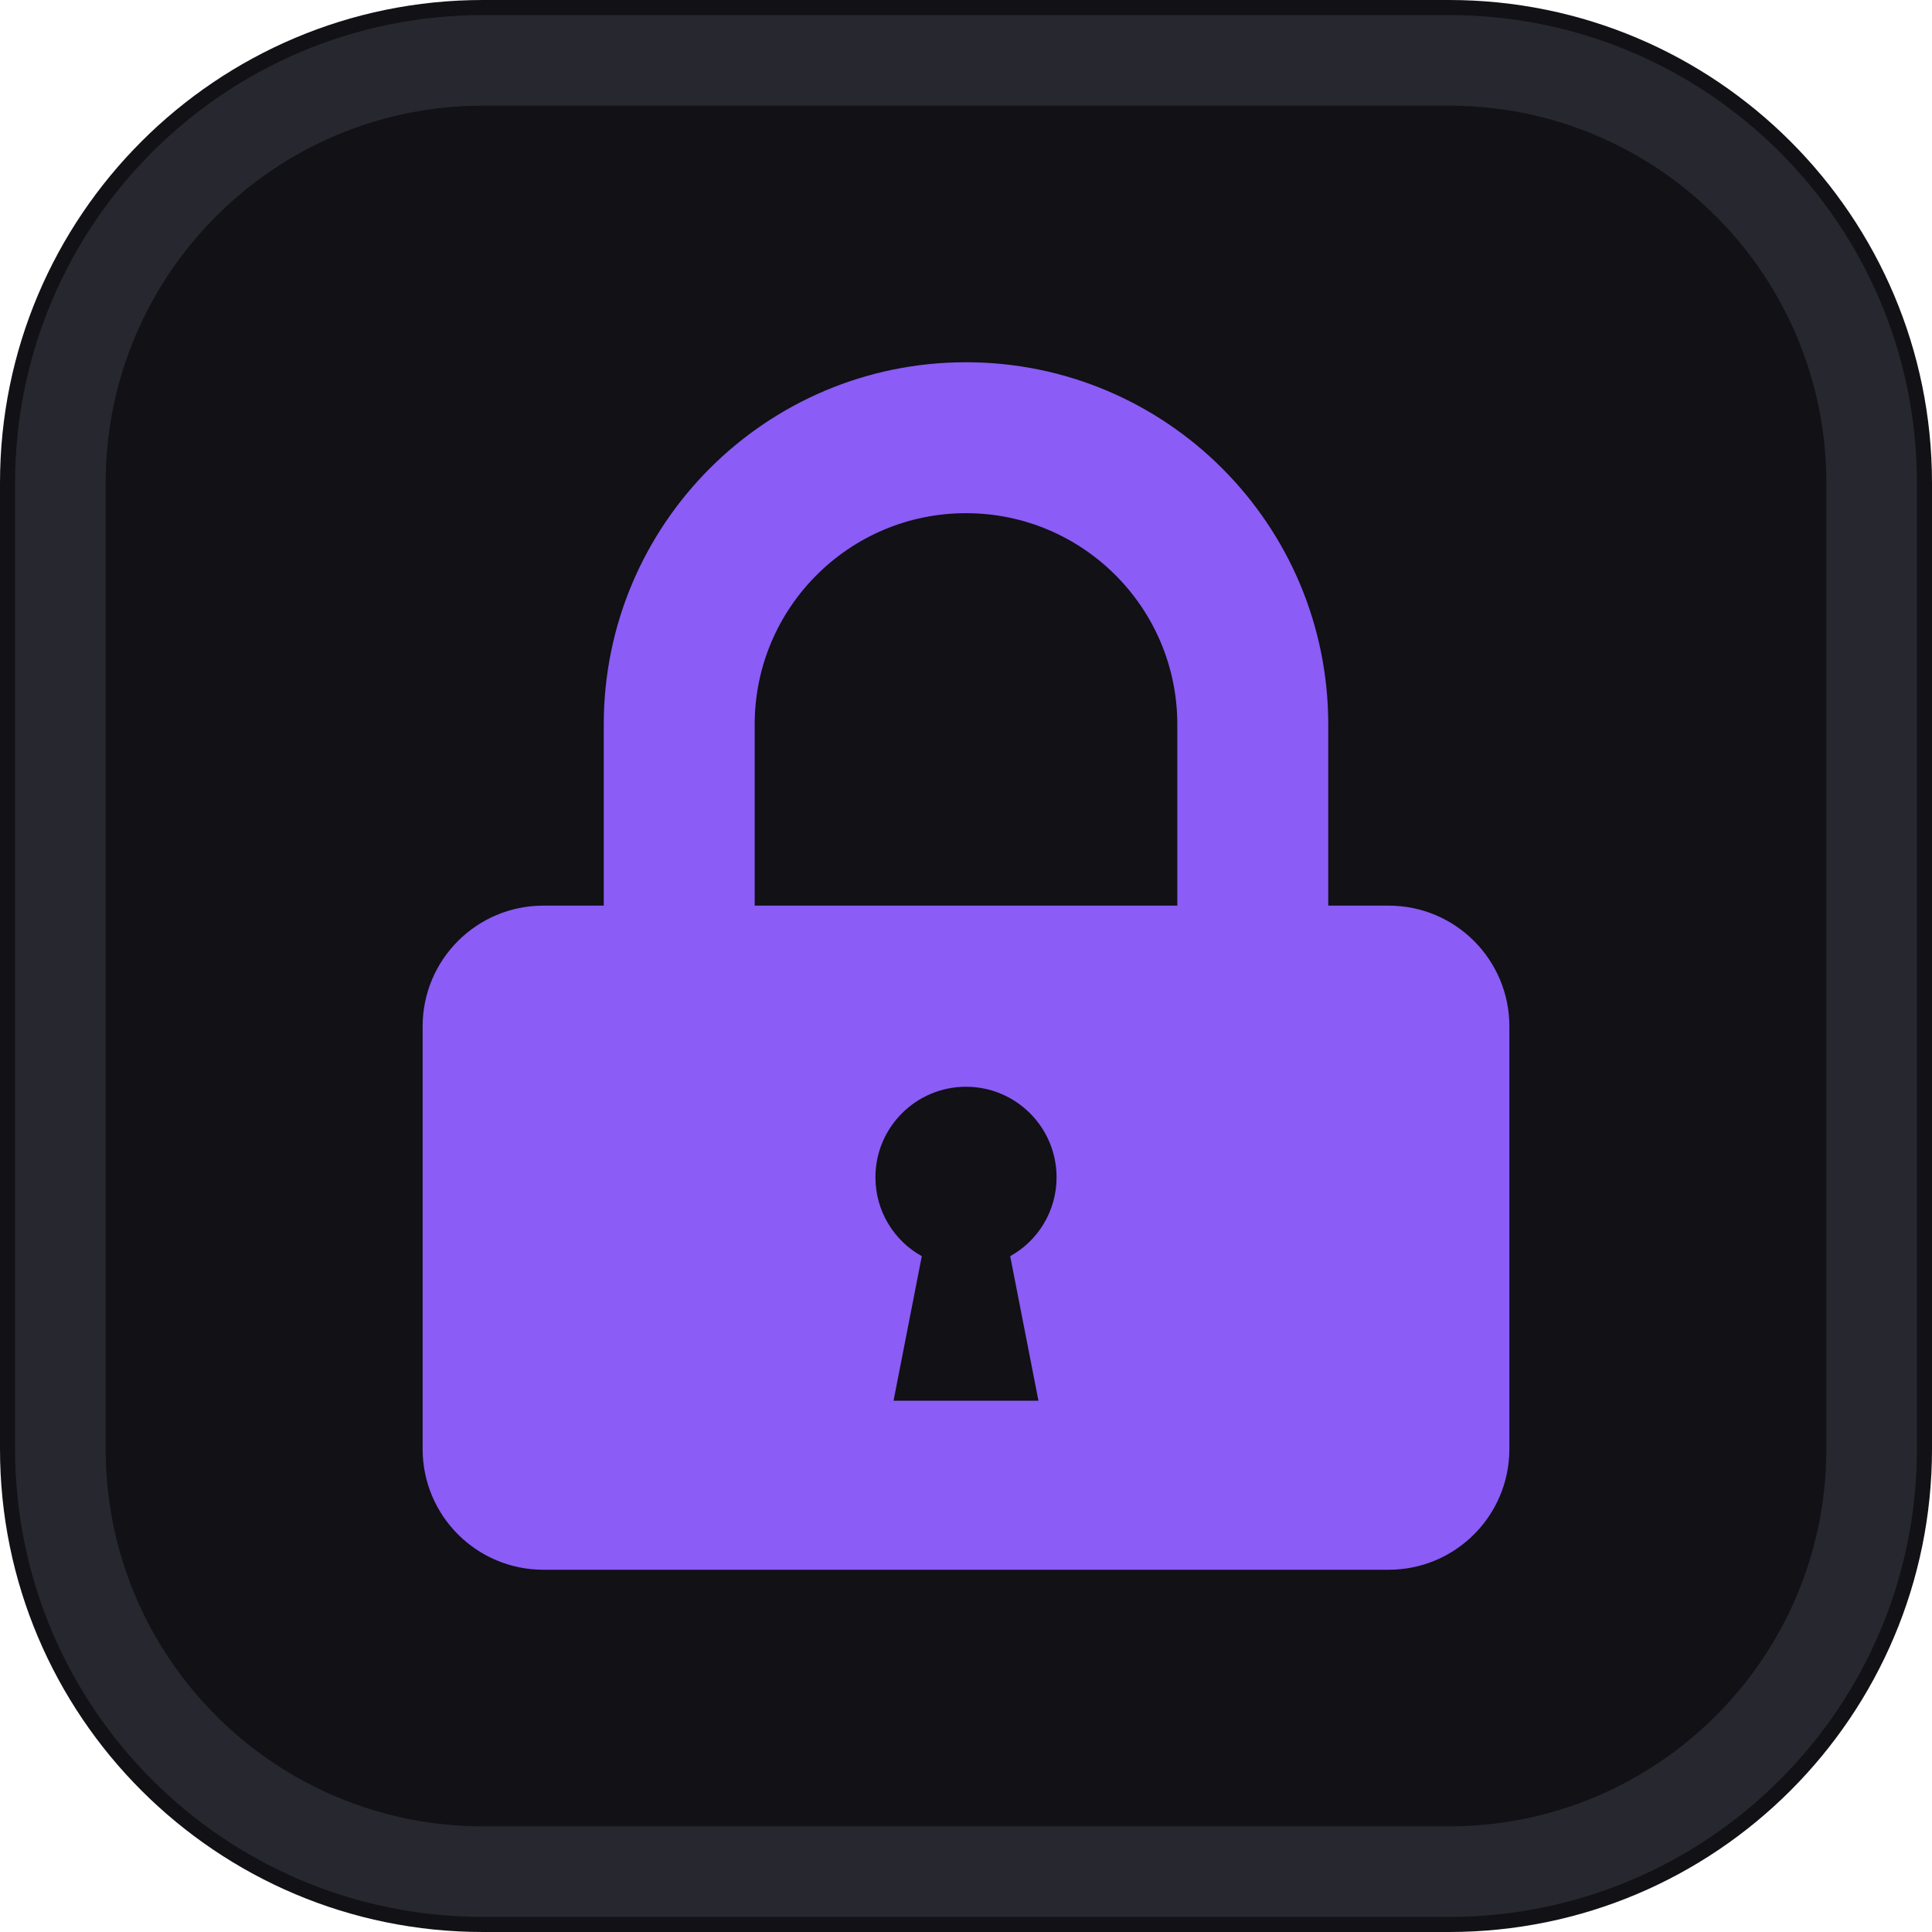
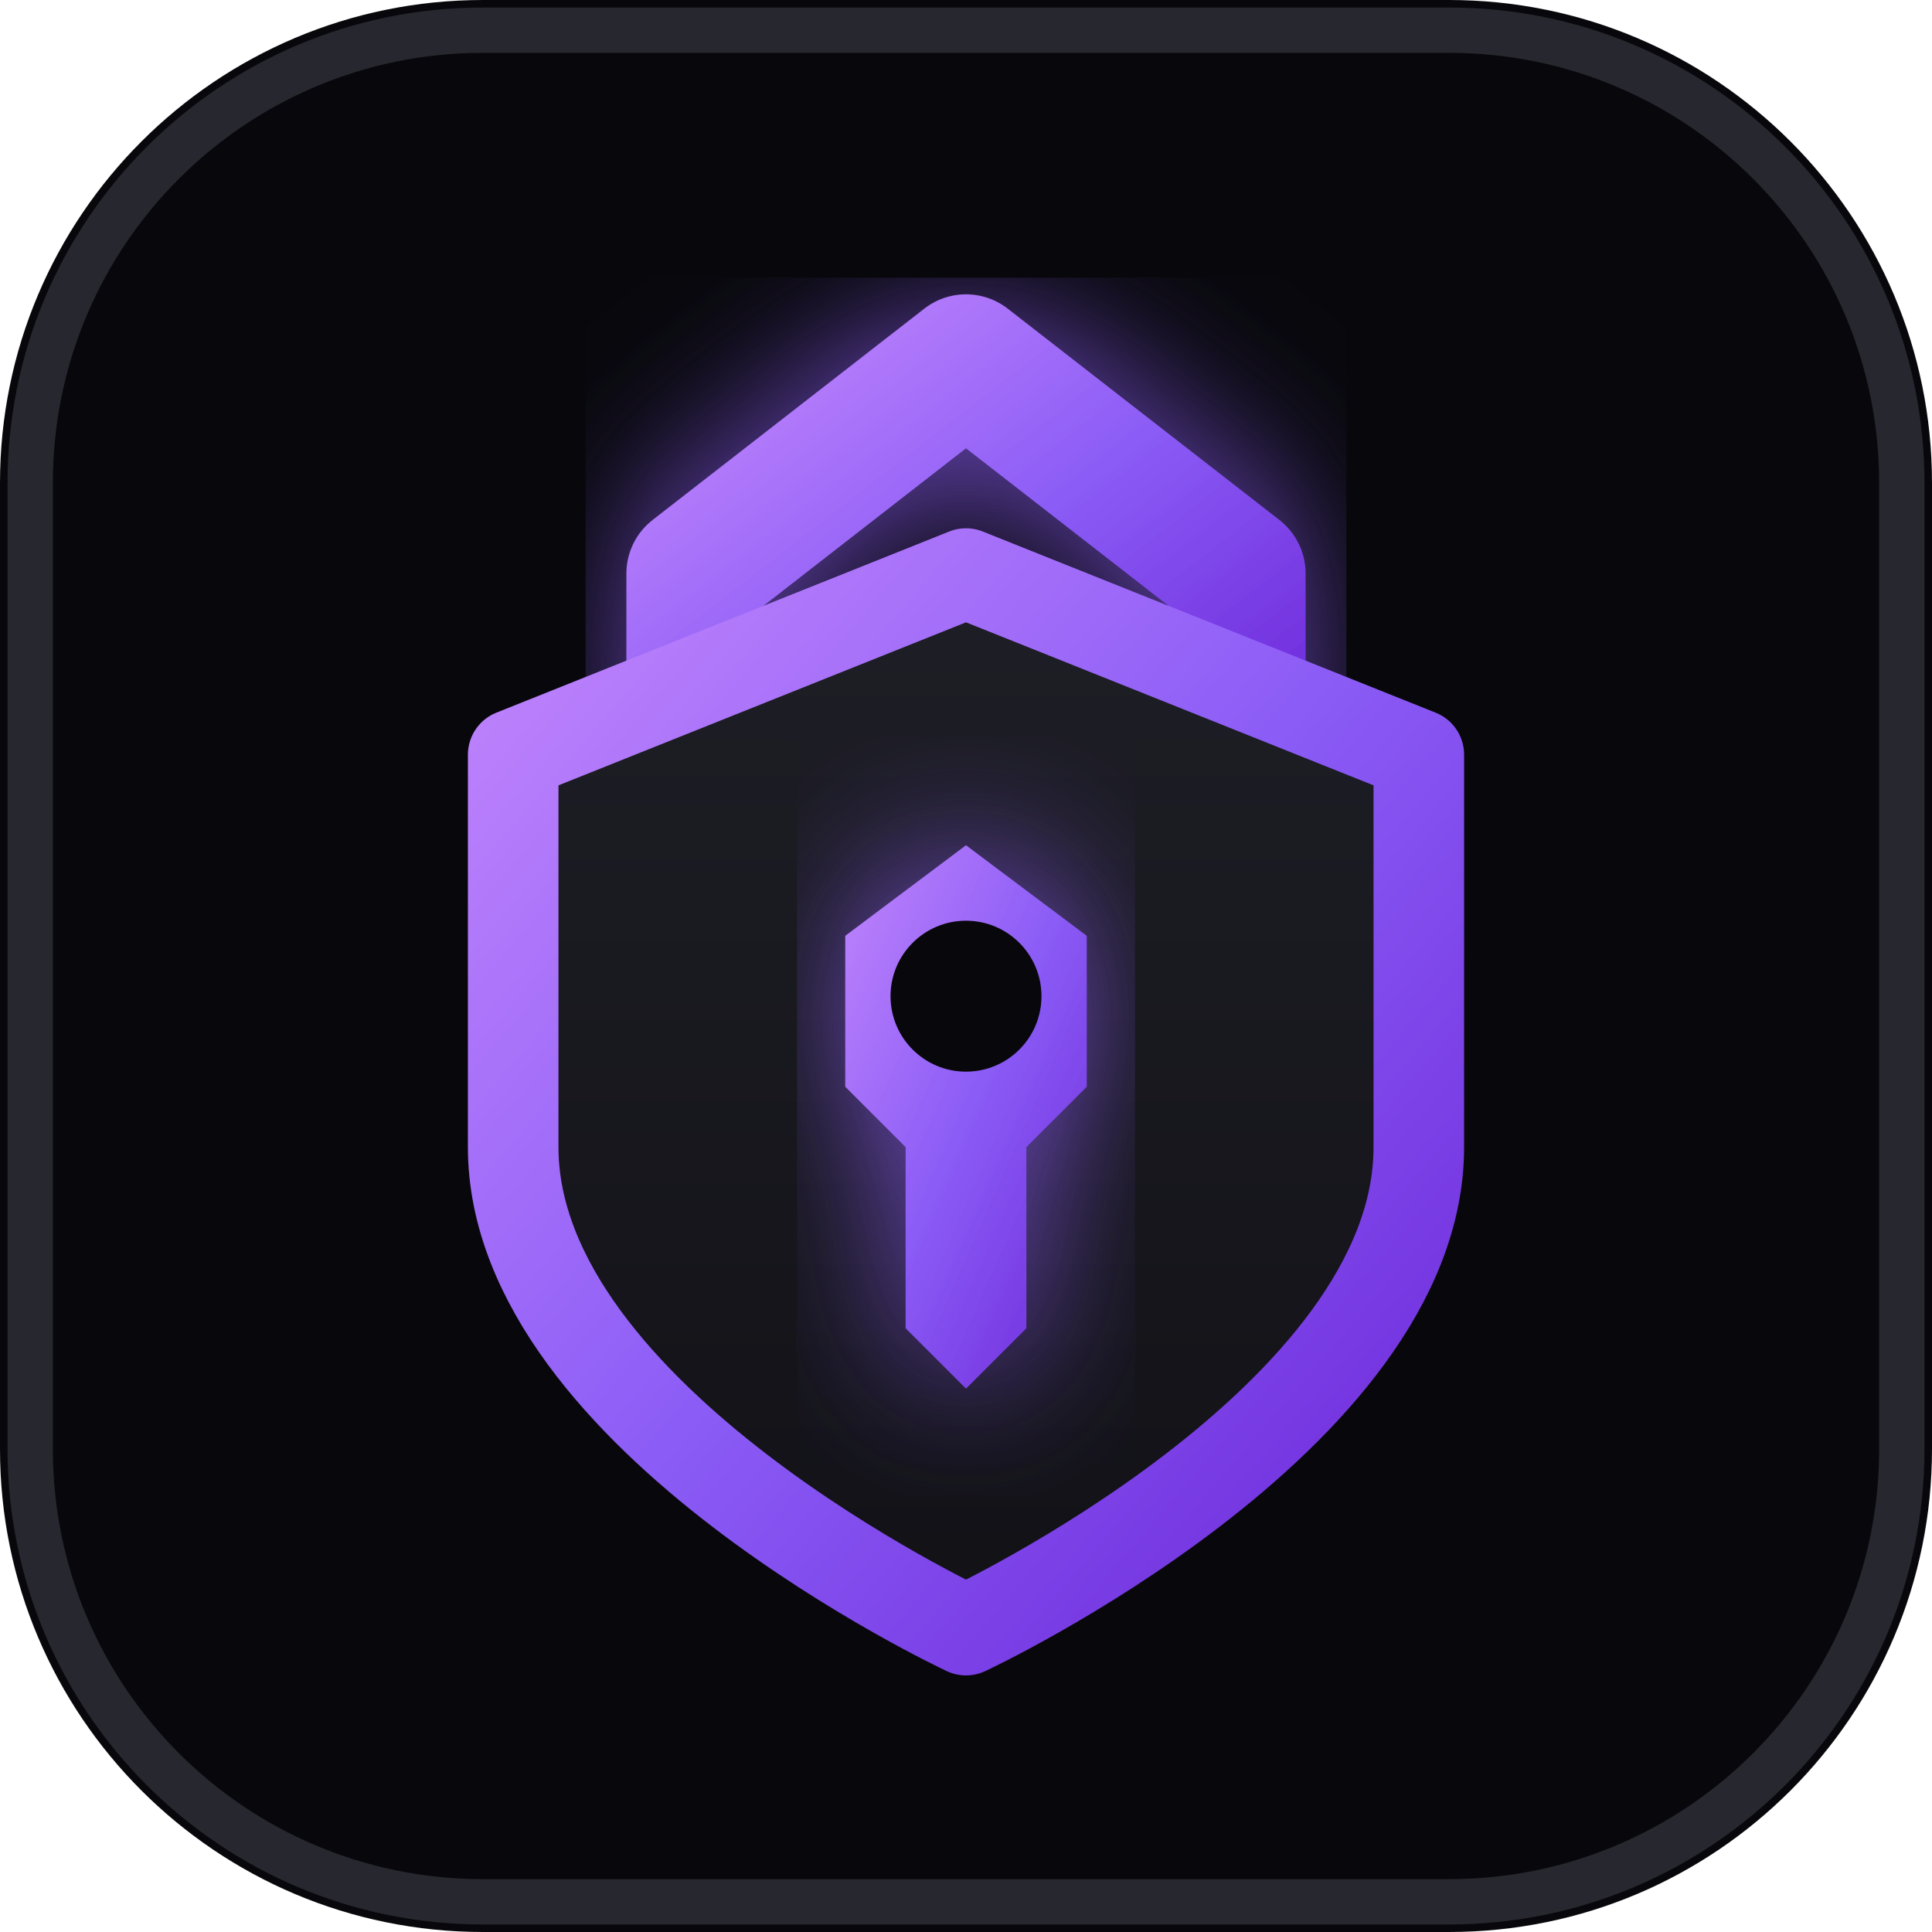
- <svg xmlns="http://www.w3.org/2000/svg" viewBox="0 0 32 32" width="32" height="32">
-   <rect width="32" height="32" rx="8" fill="#111116" />
-   <rect x="1" y="1" width="30" height="30" rx="7" fill="none" stroke="#27272F" stroke-width="1.5" />
-   <path d="M16 6C12.686 6 10 8.686 10 12V15H9C7.895 15 7 15.895 7 17V24C7 25.105 7.895 26 9 26H23C24.105 26 25 25.105 25 24V17C25 15.895 24.105 15 23 15H22V12C22 8.686 19.314 6 16 6ZM12.5 12C12.5 10.067 14.067 8.5 16 8.5C17.933 8.5 19.5 10.067 19.5 12V15H12.5V12ZM16 18C16.828 18 17.5 18.672 17.5 19.5C17.5 20.063 17.189 20.554 16.732 20.806L17.2 23.2H14.8L15.268 20.806C14.811 20.554 14.5 20.063 14.5 19.5C14.5 18.672 15.172 18 16 18Z" fill="#8B5CF6" />
+ <svg xmlns="http://www.w3.org/2000/svg" viewBox="0 0 64 64" width="64" height="64">
+   <defs>
+     <linearGradient id="purpleGlow" x1="0%" y1="0%" x2="100%" y2="100%">
+       <stop offset="0%" stop-color="#C084FC" />
+       <stop offset="50%" stop-color="#8B5CF6" />
+       <stop offset="100%" stop-color="#6D28D9" />
+     </linearGradient>
+     <linearGradient id="shieldGrad" x1="0%" y1="0%" x2="0%" y2="100%">
+       <stop offset="0%" stop-color="#1E1E26" />
+       <stop offset="100%" stop-color="#111116" />
+     </linearGradient>
+     <filter id="neon" x="-20%" y="-20%" width="140%" height="140%">
+       <feDropShadow dx="0" dy="0" stdDeviation="2.5" flood-color="#8B5CF6" flood-opacity="0.8" />
+     </filter>
+   </defs>
+   <rect width="64" height="64" rx="16" fill="#08080C" />
+   <rect x="1" y="1" width="62" height="62" rx="15" fill="none" stroke="#27272F" stroke-width="1.5" />
+   <path d="M23 26 V19 L32 12 L41 19 V26" fill="none" stroke="url(#purpleGlow)" stroke-width="4.5" stroke-linecap="round" stroke-linejoin="round" filter="url(#neon)" />
+   <path d="M17 25 L32 19 L47 25 V38 C47 47 32 54 32 54 C32 54 17 47 17 38 Z" fill="url(#shieldGrad)" stroke="url(#purpleGlow)" stroke-width="3" stroke-linejoin="round" />
+   <path d="M32 28 L36 31 V36 L34 38 V44 L32 46 L30 44 V38 L28 36 V31 Z" fill="url(#purpleGlow)" filter="url(#neon)" />
+   <circle cx="32" cy="33" r="2.5" fill="#08080C" />
</svg>
